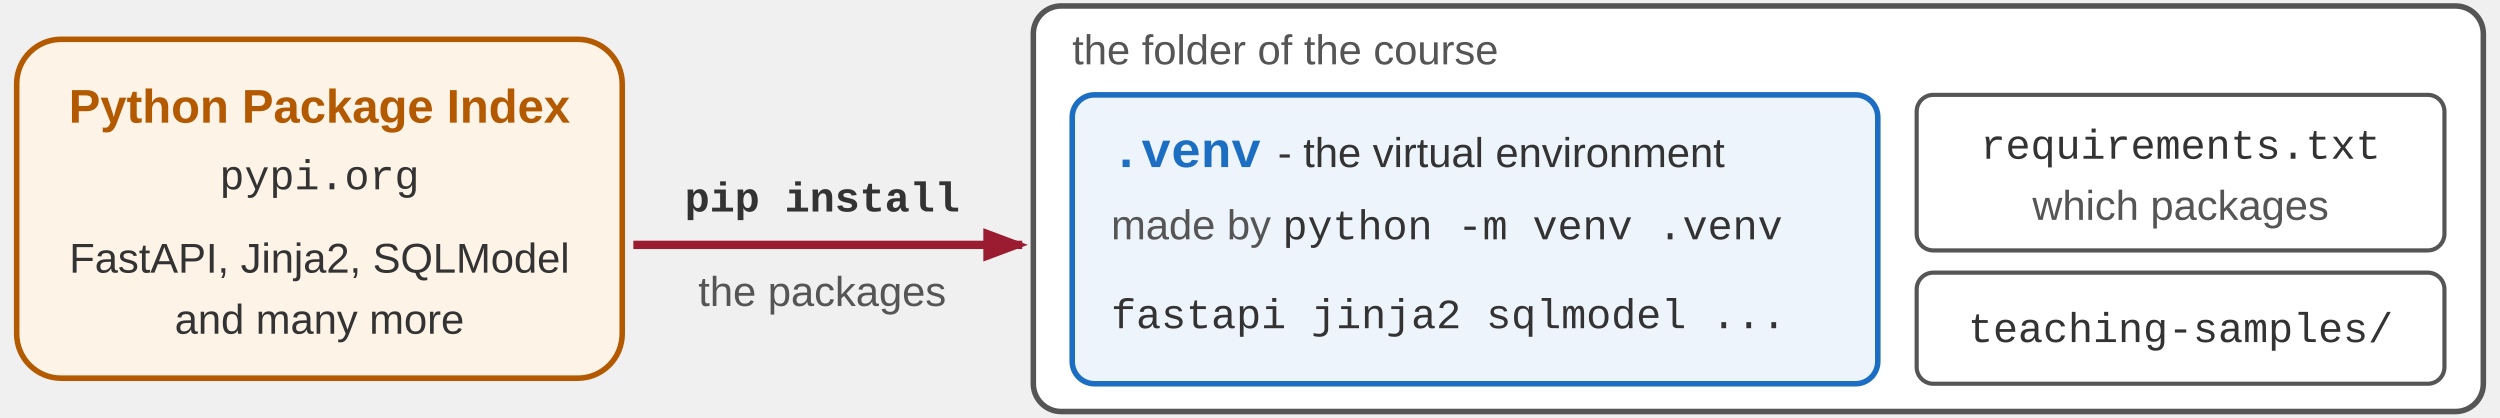
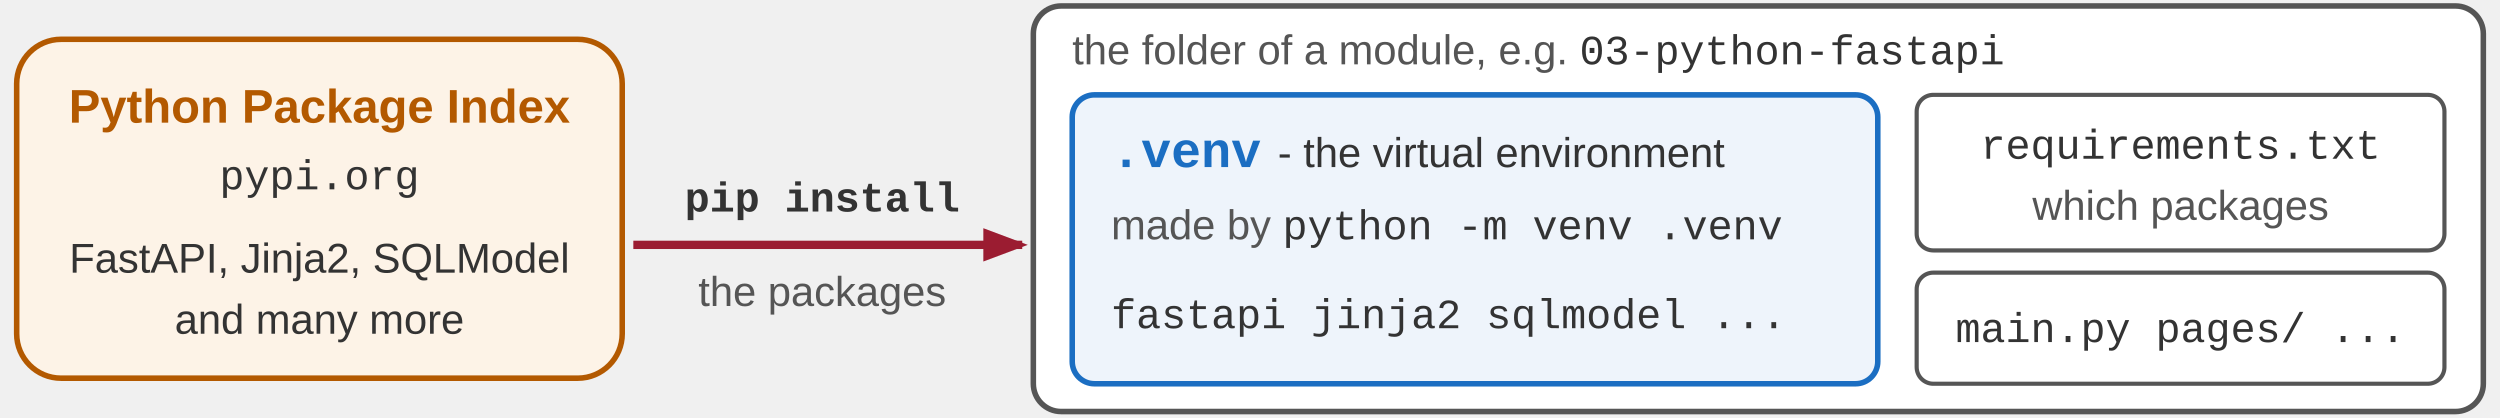
<svg xmlns="http://www.w3.org/2000/svg" width="1000" height="167" viewBox="0 0 900 150" font-family="Arial, Helvetica, sans-serif">
  <defs>
    <marker id="arrow" markerUnits="userSpaceOnUse" markerWidth="16" markerHeight="12" refX="14" refY="6" orient="auto">
      <path d="M0,0 L16,6 L0,12 z" fill="#9b1c31" />
    </marker>
  </defs>
  <rect x="6" y="14" width="218" height="122" rx="16" fill="#fdf3e7" stroke="#b35900" stroke-width="2" />
  <text x="115" y="44" text-anchor="middle" font-size="17" font-weight="bold" fill="#b35900">Python Package Index</text>
  <text x="115" y="68" text-anchor="middle" font-family="Menlo, Consolas, 'Courier New', monospace" font-size="15" fill="#333">pypi.org</text>
  <text x="115" y="98" text-anchor="middle" font-size="15" fill="#333">FastAPI, Jinja2, SQLModel</text>
  <text x="115" y="120" text-anchor="middle" font-size="15" fill="#333">and many more</text>
  <line x1="228" y1="88" x2="368" y2="88" stroke="#9b1c31" stroke-width="3" marker-end="url(#arrow)" />
  <text x="296" y="76" text-anchor="middle" font-family="Menlo, Consolas, 'Courier New', monospace" font-size="15" font-weight="bold" fill="#333">pip install</text>
  <text x="296" y="110" text-anchor="middle" font-size="15" fill="#555">the packages</text>
  <rect x="372" y="2" width="522" height="146" rx="10" fill="#fff" stroke="#555" stroke-width="2" />
-   <text x="386" y="23" font-size="15" fill="#555">the folder of the course</text>
+   <text x="386" y="23" font-size="15" fill="#555">the folder of a module, e.g. <tspan font-family="Menlo, Consolas, 'Courier New', monospace" fill="#333">03-python-fastapi</tspan>
+   </text>
  <rect x="386" y="34" width="290" height="104" rx="8" fill="#eef4fb" stroke="#1b6ec2" stroke-width="2" />
  <text x="400" y="60" font-family="Menlo, Consolas, 'Courier New', monospace" font-size="18" font-weight="bold" fill="#1b6ec2">.venv</text>
  <text x="460" y="60" font-size="15" fill="#333">- the virtual environment</text>
  <text x="400" y="86" font-size="15" fill="#555">made by <tspan font-family="Menlo, Consolas, 'Courier New', monospace" fill="#333">python -m venv .venv</tspan>
  </text>
  <text x="400" y="118" font-family="Menlo, Consolas, 'Courier New', monospace" font-size="15" fill="#333">fastapi  jinja2  sqlmodel ...</text>
  <g fill="#fff" stroke="#555" stroke-width="1.5">
    <rect x="690" y="34" width="190" height="56" rx="6" />
    <rect x="690" y="98" width="190" height="40" rx="6" />
  </g>
  <text x="785" y="57" text-anchor="middle" font-family="Menlo, Consolas, 'Courier New', monospace" font-size="15" fill="#333">requirements.txt</text>
  <text x="785" y="79" text-anchor="middle" font-size="15" fill="#555">which packages</text>
-   <text x="785" y="123" text-anchor="middle" font-family="Menlo, Consolas, 'Courier New', monospace" font-size="15" fill="#333">teaching-samples/</text>
+   <text x="785" y="123" text-anchor="middle" font-family="Menlo, Consolas, 'Courier New', monospace" font-size="15" fill="#333">main.py  pages/ ...</text>
</svg>
